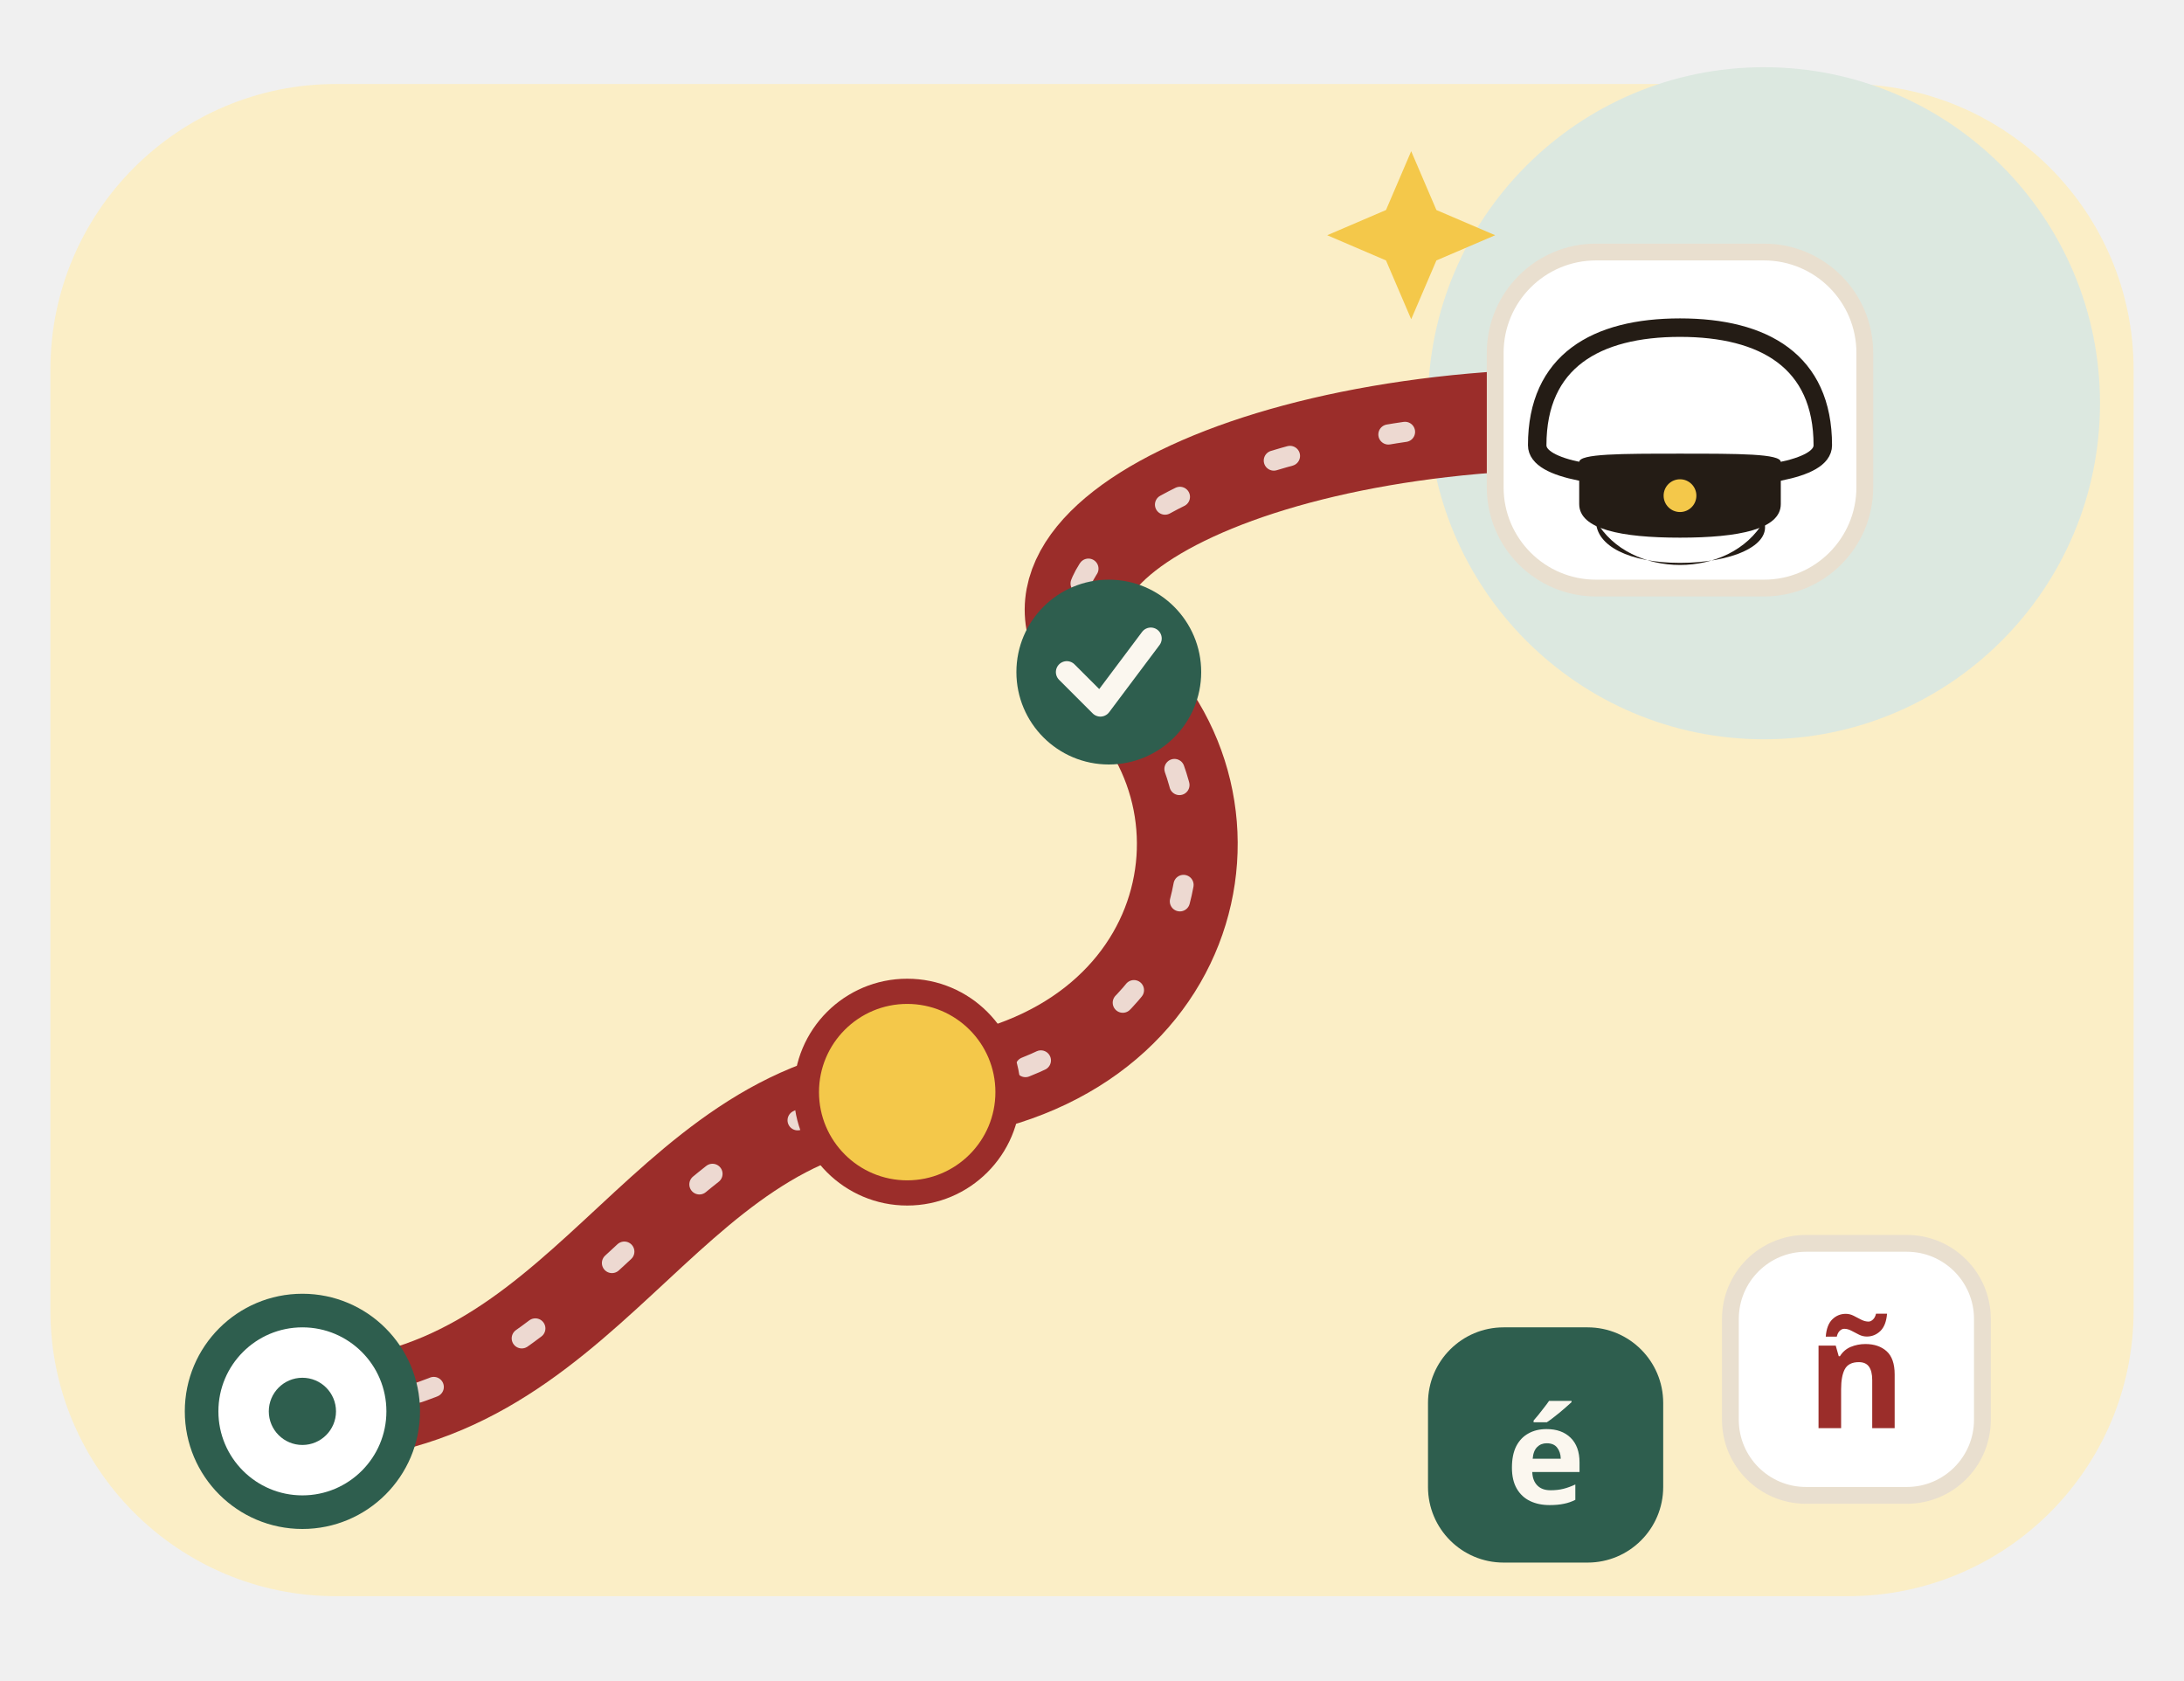
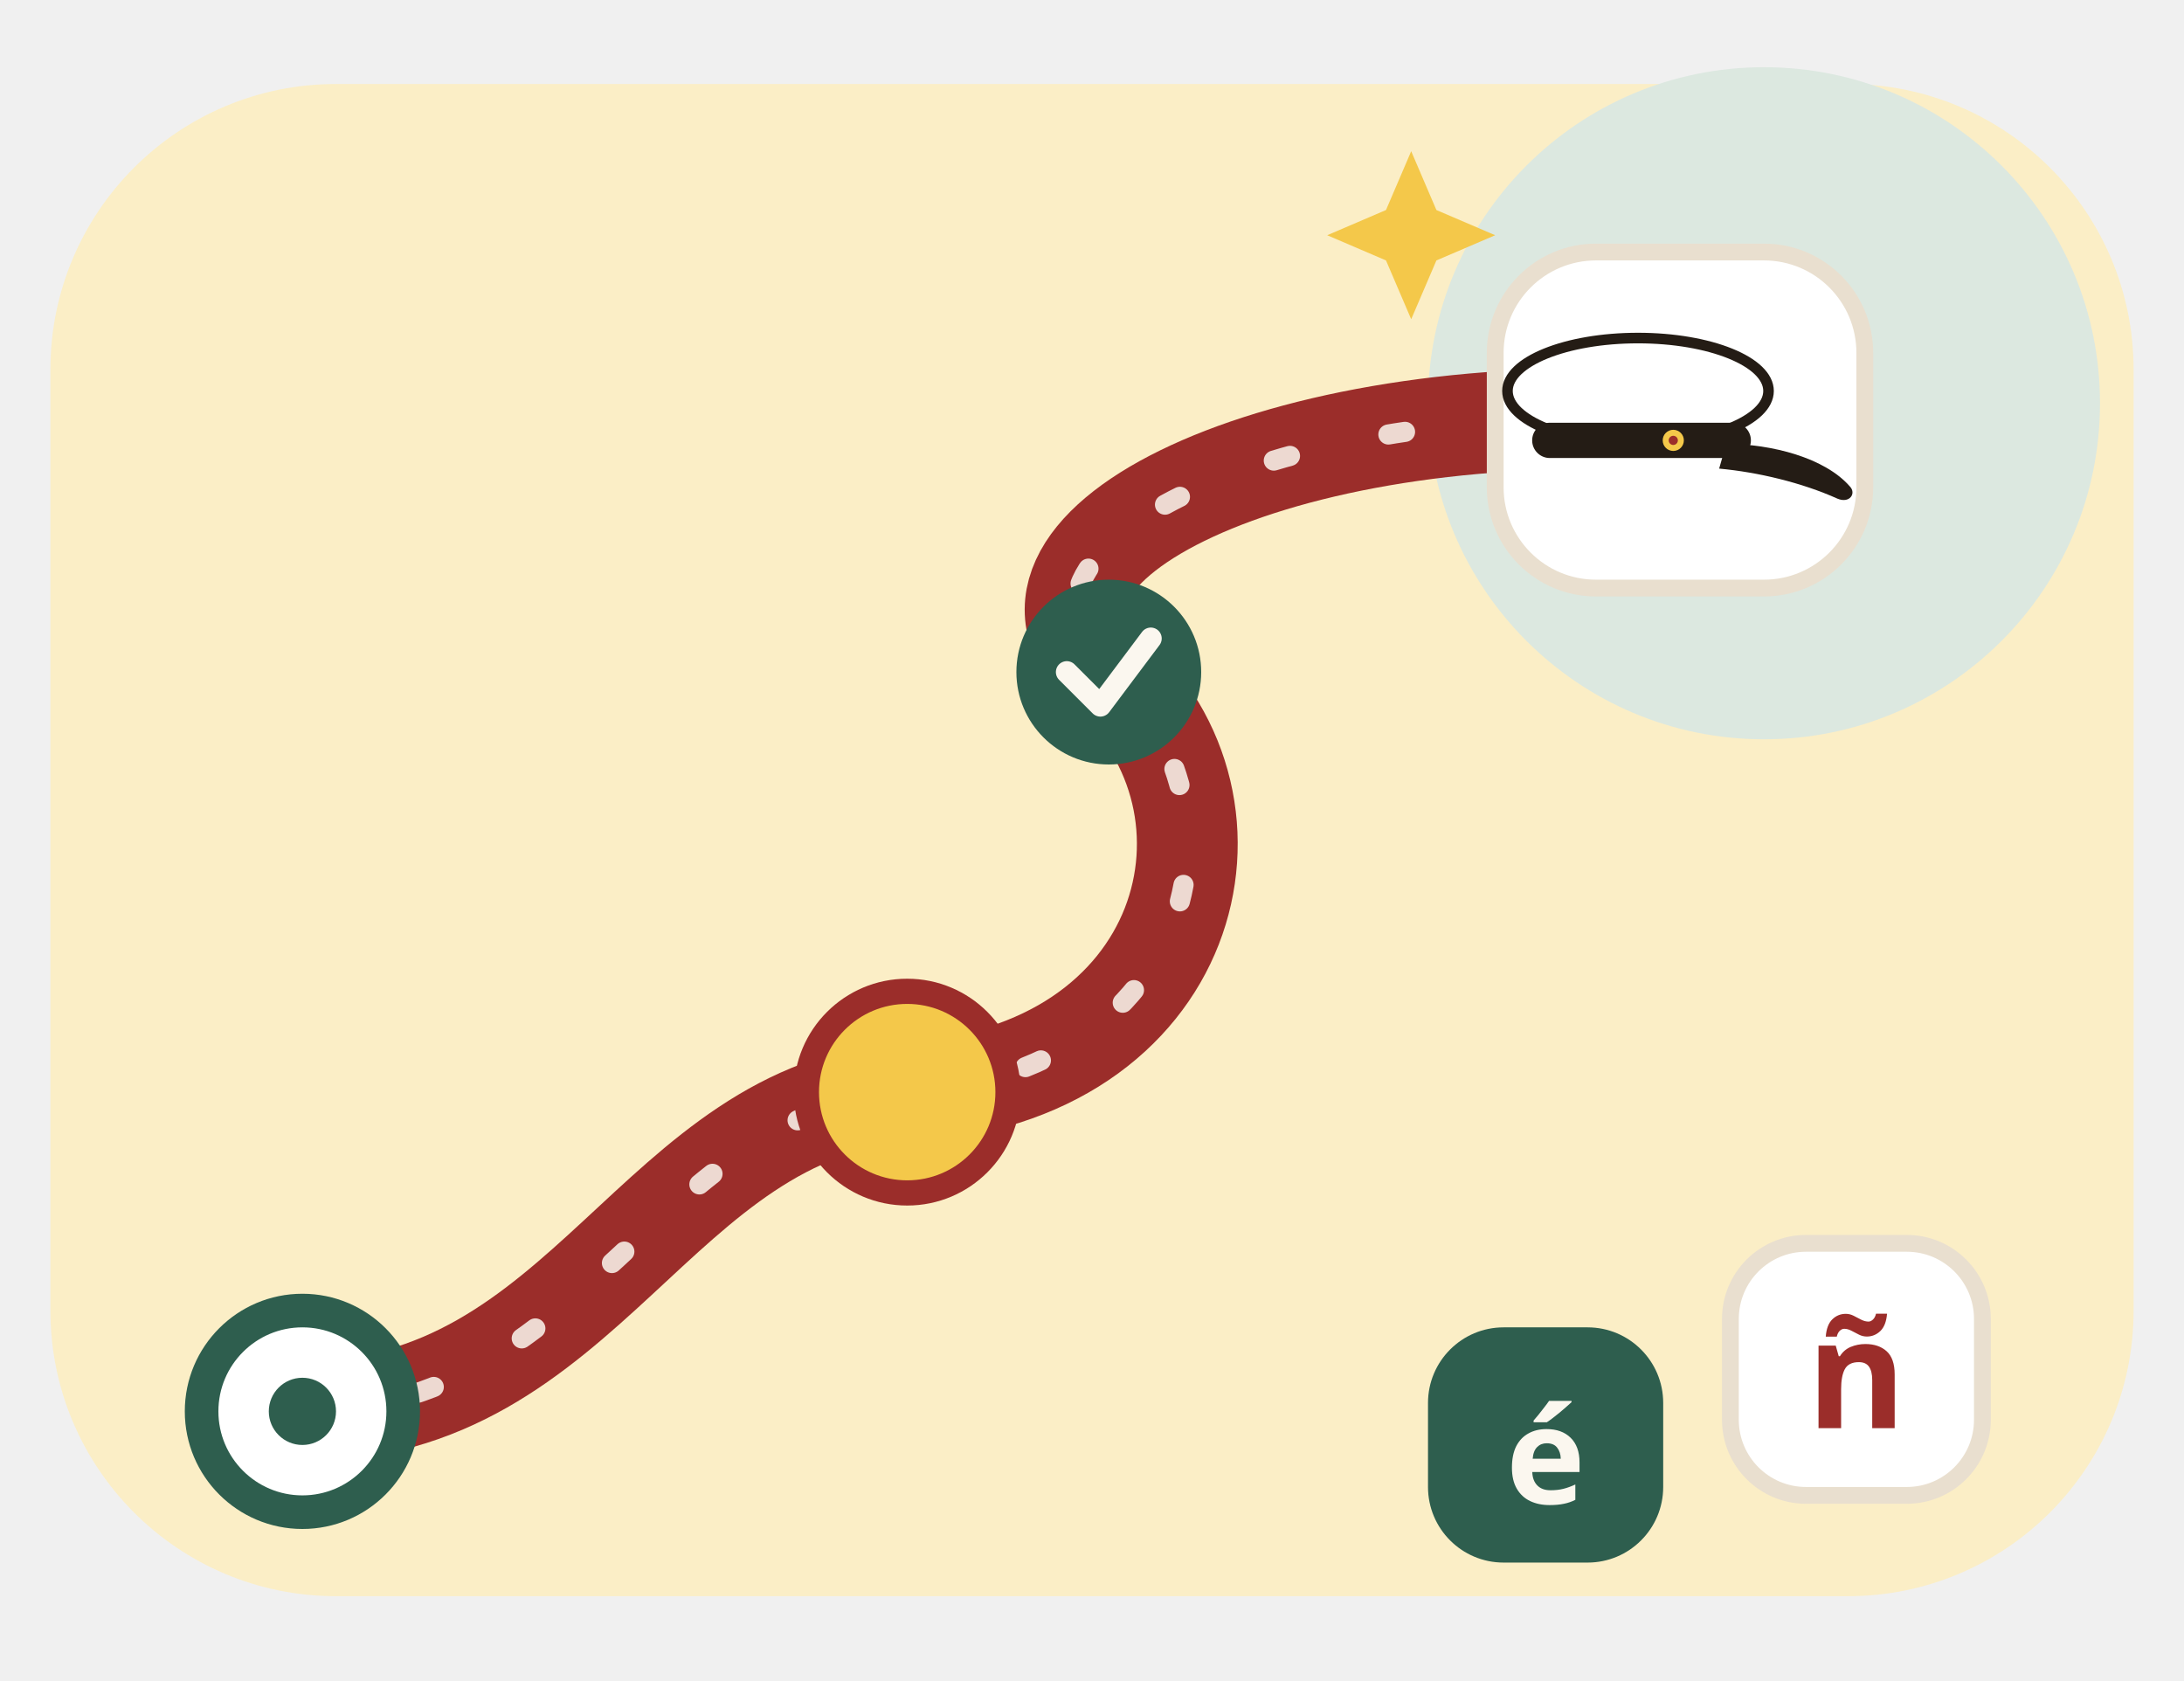
<svg xmlns="http://www.w3.org/2000/svg" viewBox="0 0 260 200" role="img" aria-label="Oppimispolku virstanpylväineen ja ylioppilaslakkeineen">
  <rect x="6" y="10" width="248" height="180" rx="34" fill="#FBEEC6" />
  <circle cx="210" cy="48" r="40" fill="#DCE8E0" />
  <path d="M 36 168 C 70 168 78 132 108 130 C 142 128 150 96 132 80 C 116 66 150 48 196 50" fill="none" stroke="#9B2D2A" stroke-width="12" stroke-linecap="round" stroke-linejoin="round" />
  <path d="M 36 168 C 70 168 78 132 108 130 C 142 128 150 96 132 80 C 116 66 150 48 196 50" fill="none" stroke="#FBF7EF" stroke-width="2.4" stroke-linecap="round" stroke-dasharray="2 12" opacity="0.85" />
  <circle cx="36" cy="168" r="12" fill="#FFFFFF" stroke="#2E5E4E" stroke-width="4" />
  <circle cx="36" cy="168" r="4" fill="#2E5E4E" />
  <circle cx="108" cy="130" r="12" fill="#F4C84A" stroke="#9B2D2A" stroke-width="3" />
  <circle cx="132" cy="80" r="11" fill="#2E5E4E" />
  <path d="M 127 80 l 4 4 l 6 -8" fill="none" stroke="#FBF7EF" stroke-width="2.6" stroke-linecap="round" stroke-linejoin="round" />
  <rect x="178" y="30" width="44" height="40" rx="12" fill="#FFFFFF" stroke="#E9DFCF" stroke-width="2" />
-   <path d="M 183 53 C 183 43 190 39 200 39 C 210 39 217 43 217 53 C 217 56 209 57 200 57 C 191 57 183 56 183 53 Z" fill="#FFFFFF" stroke="#241C15" stroke-width="2.2" stroke-linejoin="round" />
-   <path d="M 188 55 C 188 54 193 54 200 54 C 207 54 212 54 212 55 V 60 C 212 63 207 64 200 64 C 193 64 188 63 188 60 Z" fill="#241C15" />
-   <path d="M 190 62 C 194 69 206 69 210 62 C 211 65 206 67 200 67 C 194 67 190 65 190 62 Z" fill="#241C15" />
-   <circle cx="200" cy="59" r="2.3" fill="#F4C84A" stroke="#241C15" stroke-width="0.7" />
+   <g transform="translate(174 31) scale(0.21)">
+     <ellipse cx="100" cy="74" rx="74" ry="30" fill="#FFFFFF" stroke="#241C15" stroke-width="6" />
+     <rect x="40" y="92" width="124" height="20" rx="10" fill="#241C15" />
+     <path d="M150 104C176 104 206 112 220 128C224 132 220 138 213 135C193 126 168 120 146 118Z" fill="#241C15" />
+     <circle cx="120" cy="102" r="7" fill="#F4C84A" stroke="#241C15" stroke-width="2" />
+     <circle cx="120" cy="102" r="2.6" fill="#9B2D2A" />
+   </g>
  <path d="M 168 18 l 3 7 l 7 3 l -7 3 l -3 7 l -3 -7 l -7 -3 l 7 -3 z" fill="#F4C84A" />
  <rect x="206" y="148" width="30" height="30" rx="9" fill="#FFFFFF" stroke="#E9DFCF" stroke-width="2" />
  <text x="221" y="170" font-family="Fredoka, sans-serif" font-size="18" font-weight="700" fill="#9B2D2A" text-anchor="middle">ñ</text>
  <rect x="170" y="158" width="28" height="28" rx="9" fill="#2E5E4E" />
  <text x="184" y="179" font-family="Fredoka, sans-serif" font-size="16" font-weight="700" fill="#FBF7EF" text-anchor="middle">é</text>
</svg>
